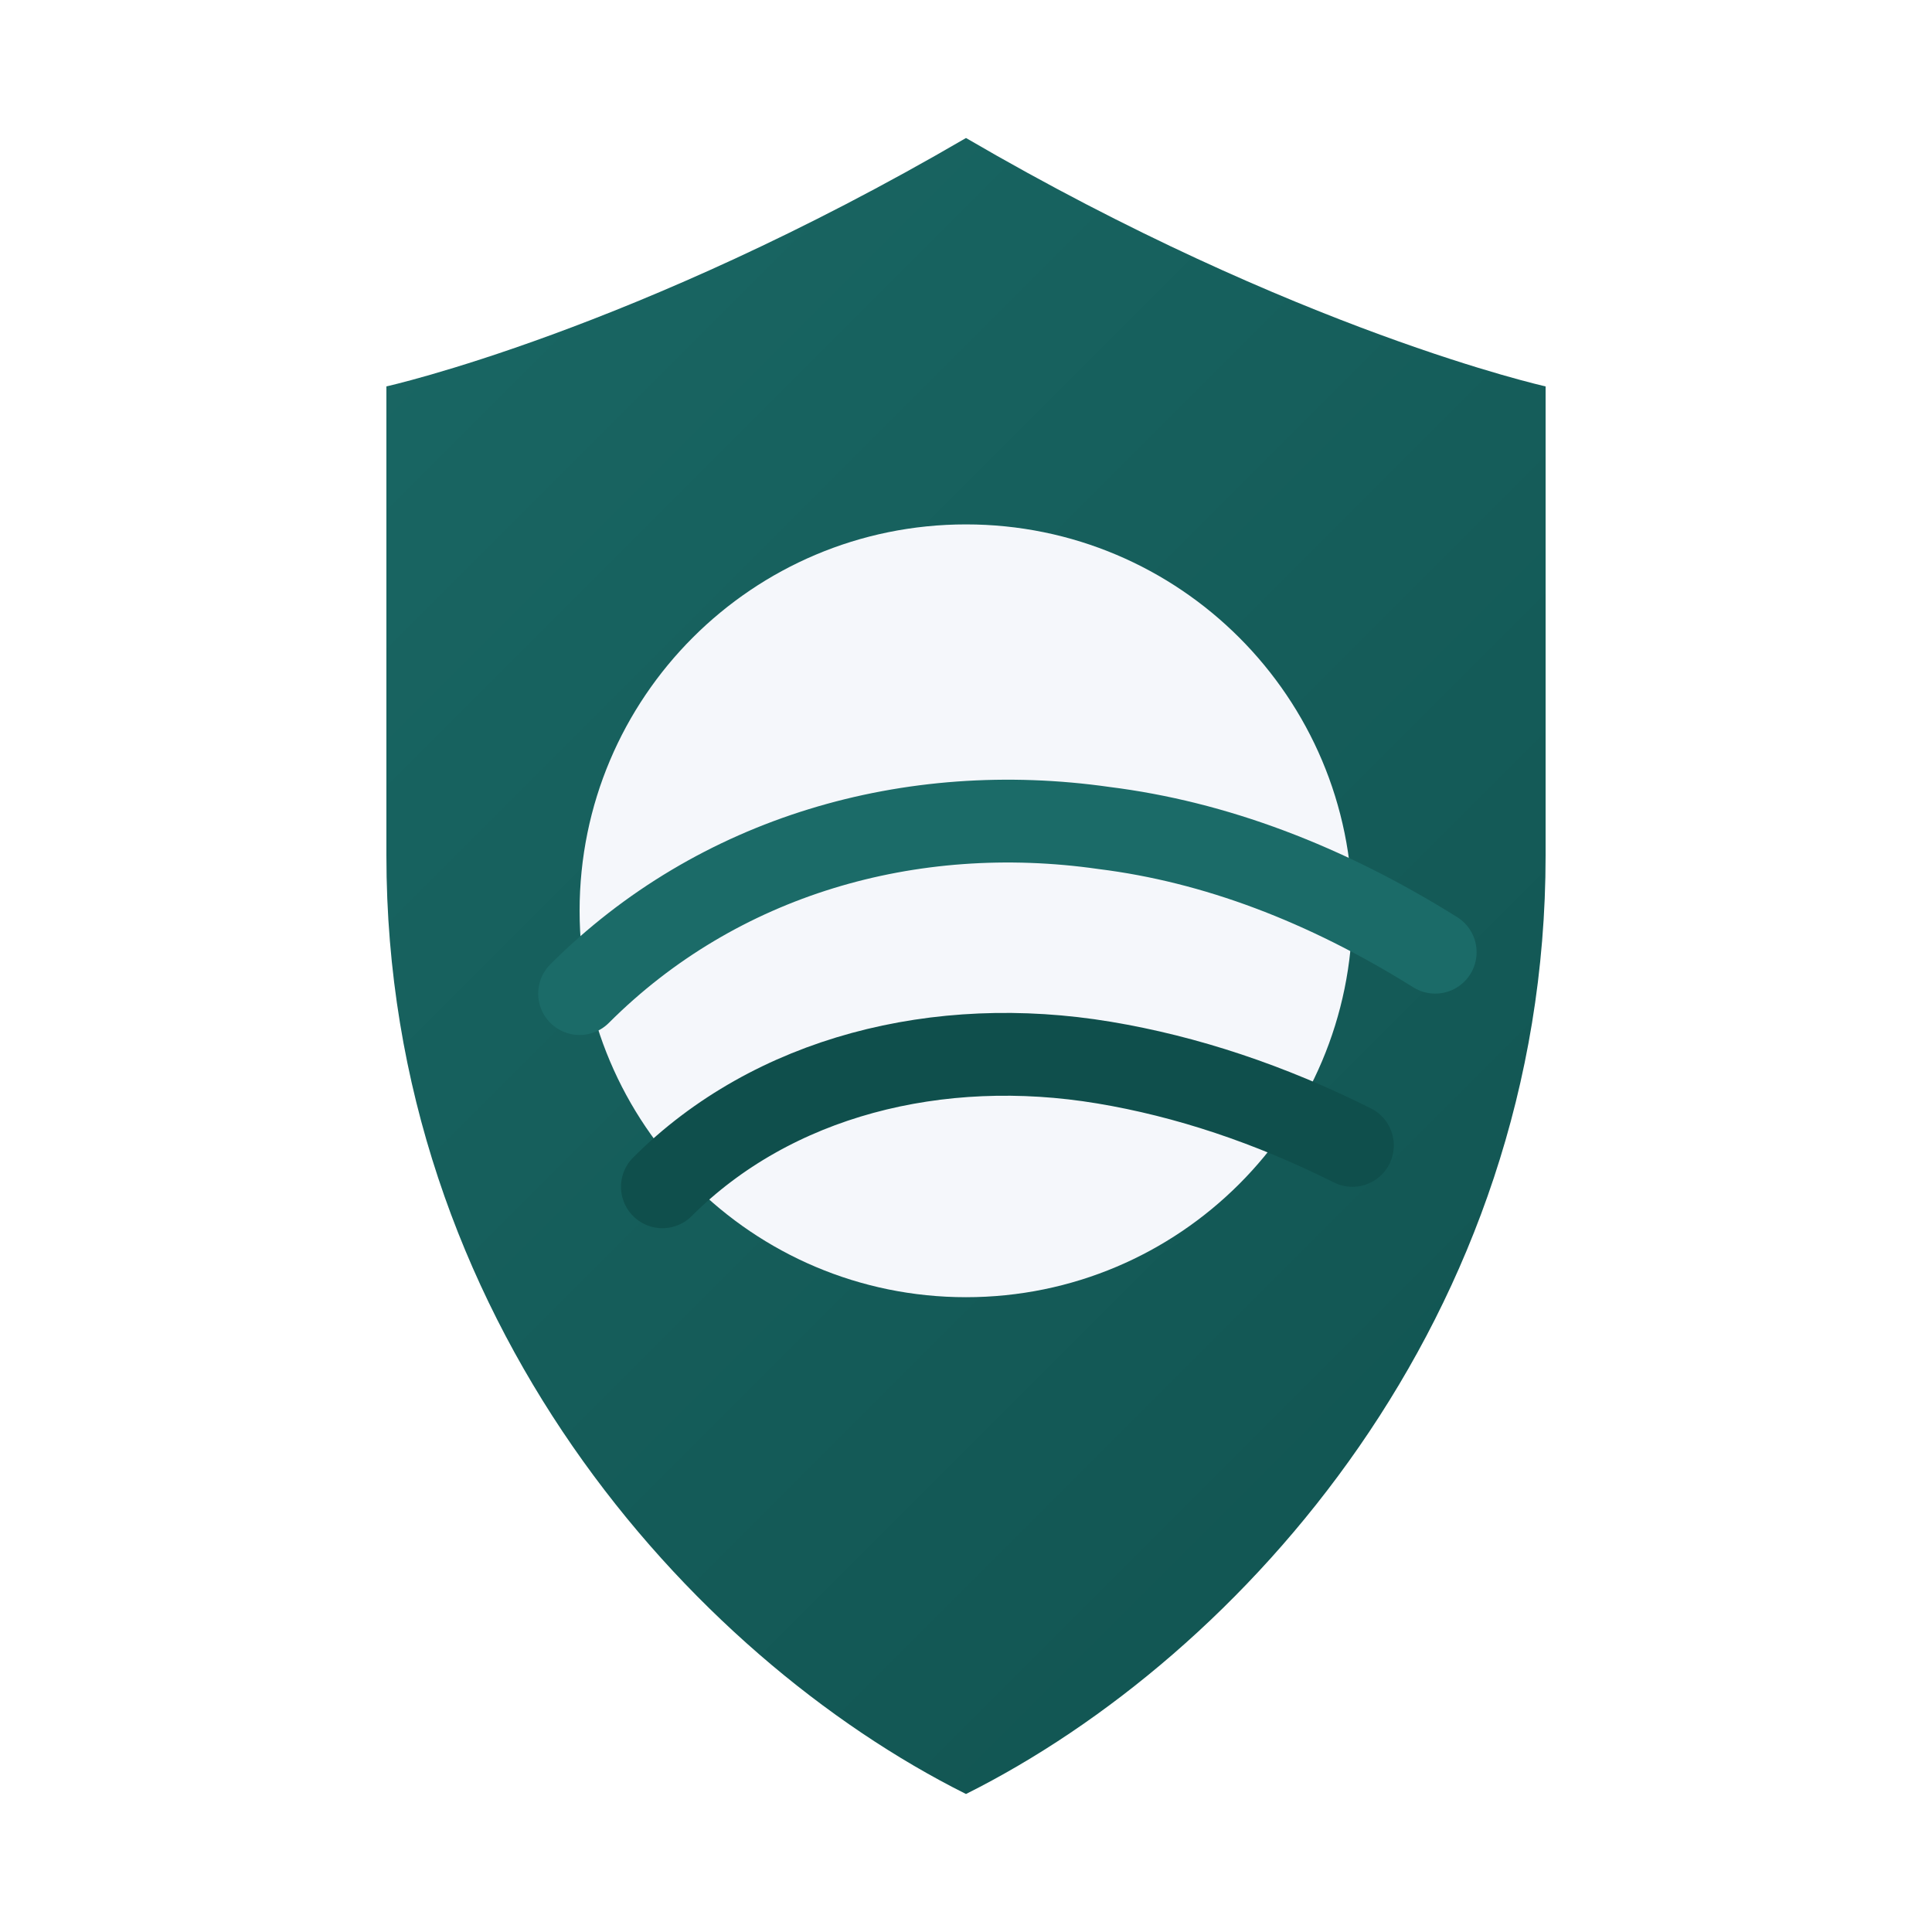
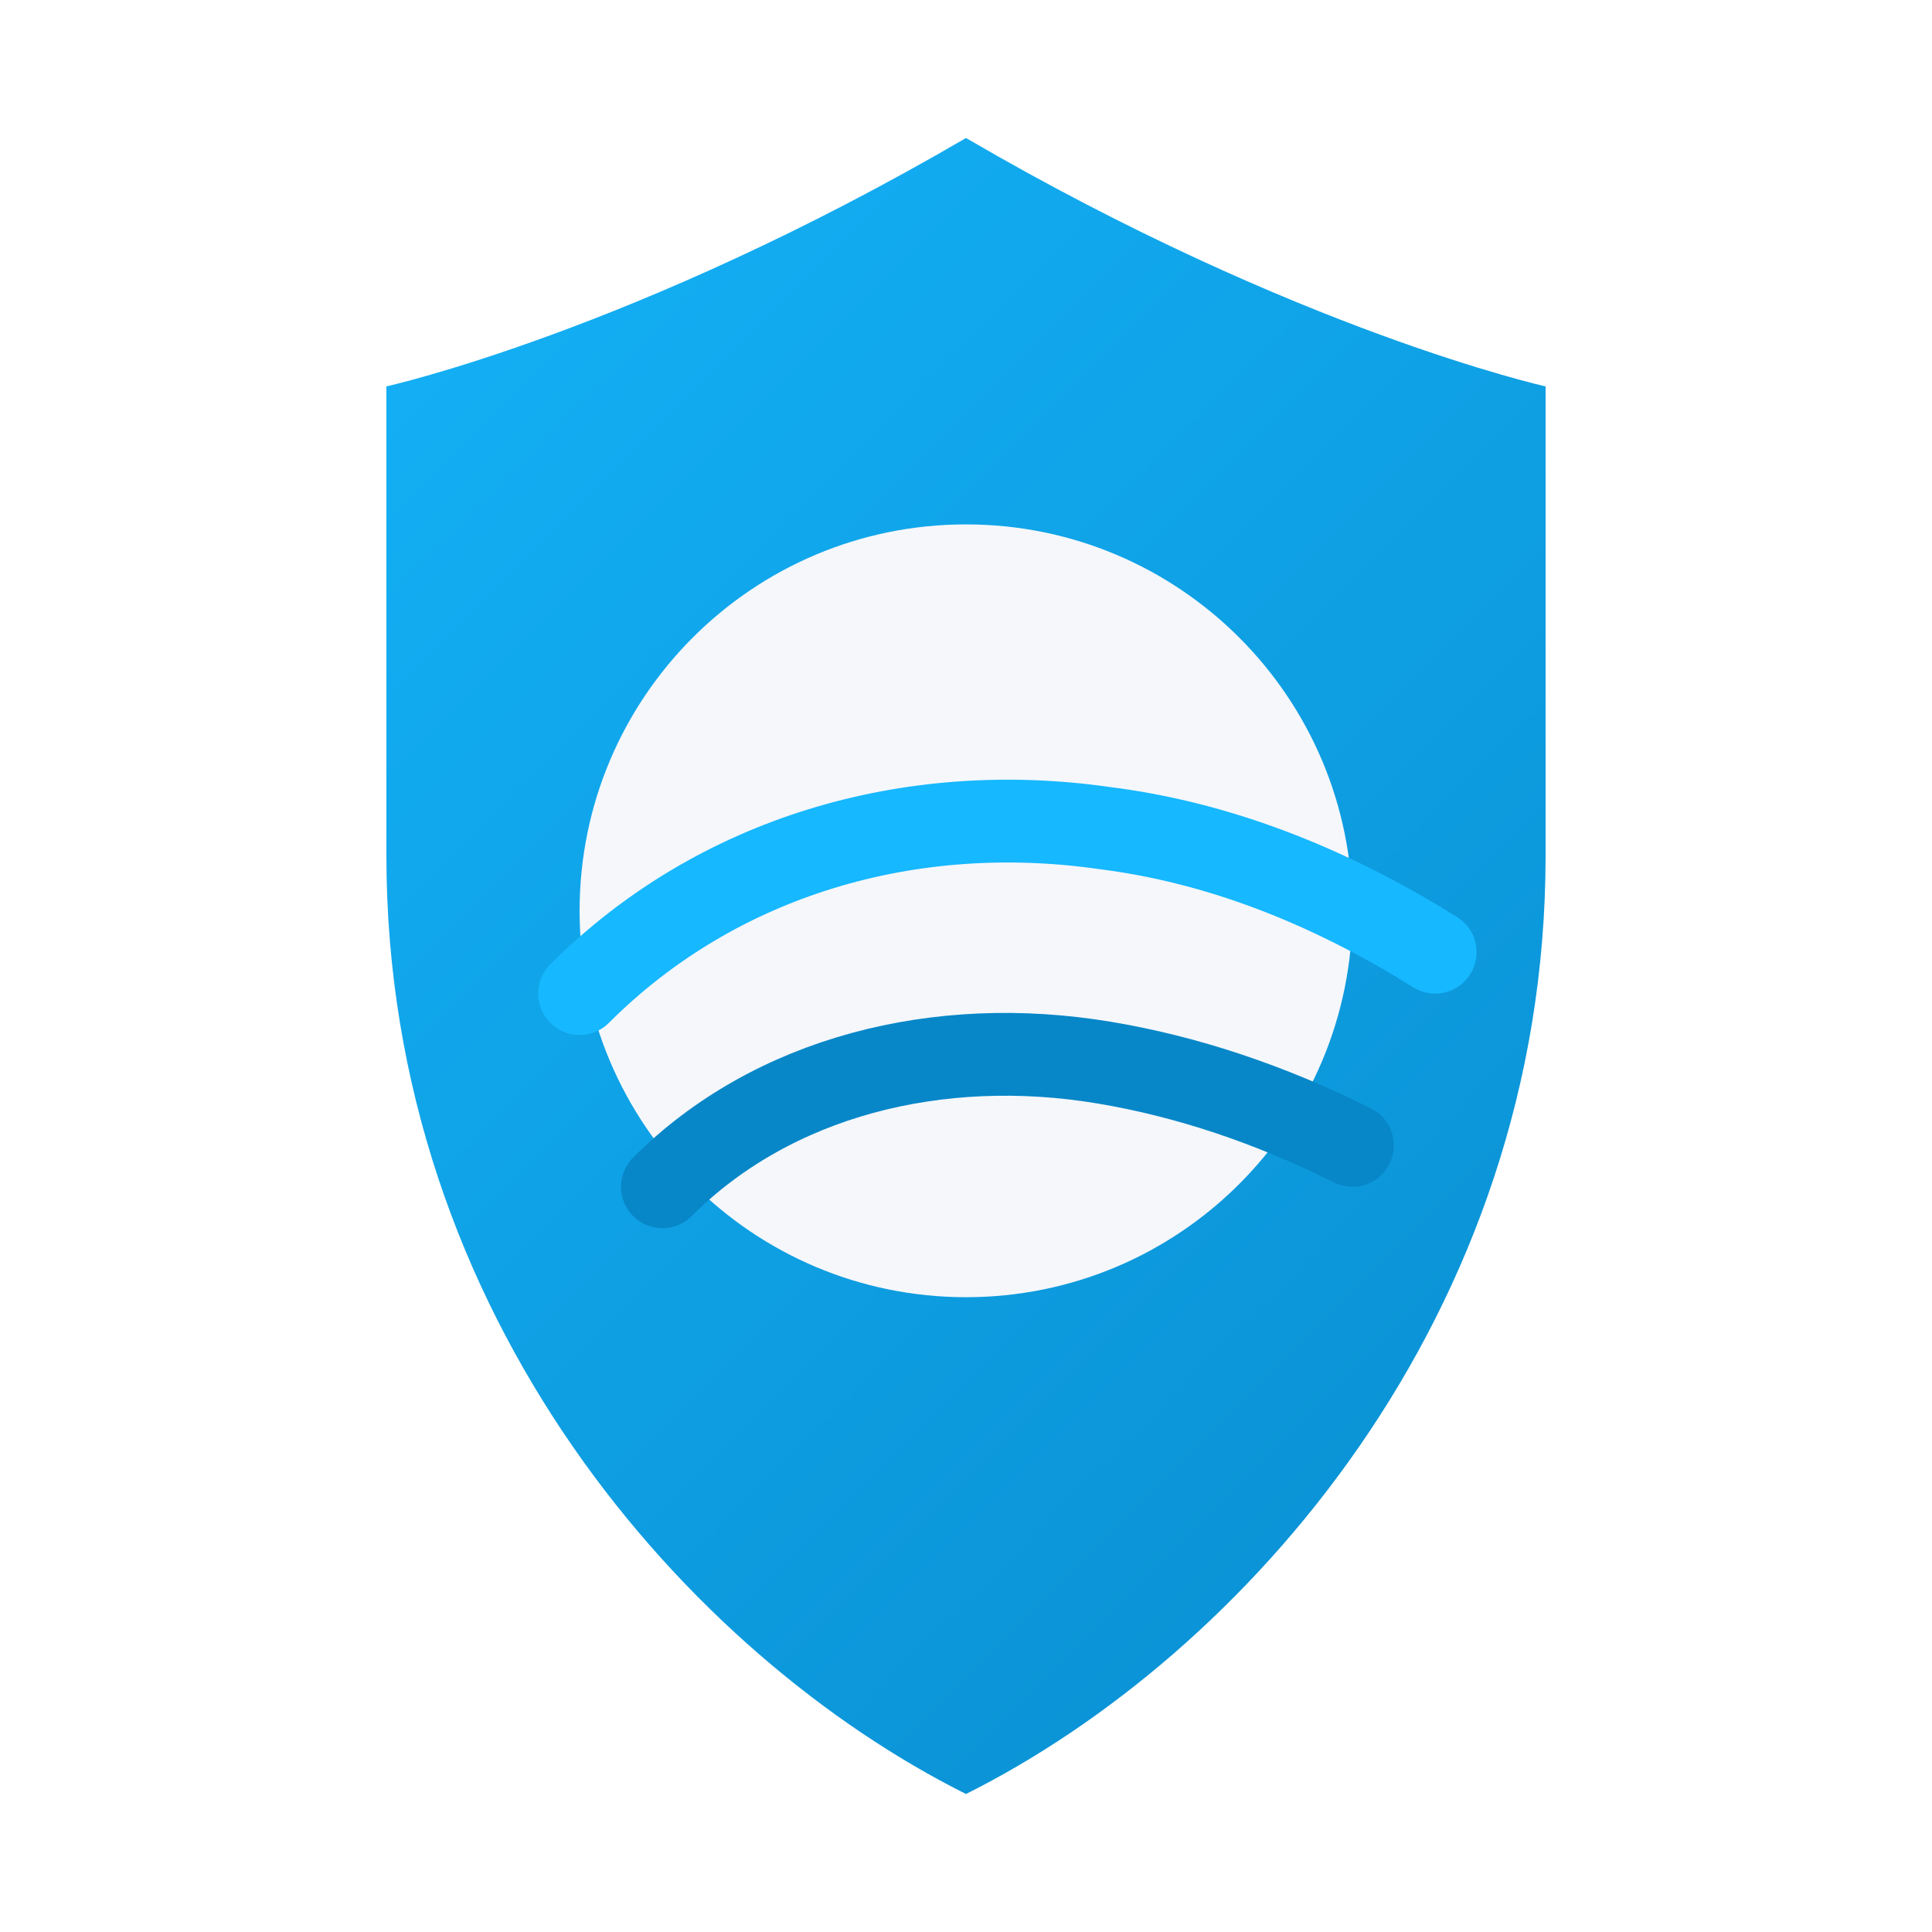
<svg xmlns="http://www.w3.org/2000/svg" width="512" height="512" viewBox="0 0 140 140" fill="none" role="img" aria-labelledby="sw-title sw-desc">
  <defs>
    <linearGradient id="sw-shield" x1="0" y1="0" x2="140" y2="140" gradientUnits="userSpaceOnUse">
-       <stop offset="0" stop-color="#1B6B68" />
-       <stop offset="1" stop-color="#0F4F4C" />
+       <stop offset="0" stop-color="#16B8FF" />
+       <stop offset="1" stop-color="#0787C8" />
    </linearGradient>
  </defs>
  <path d="M70 10C46 24 28 28 28 28v34c0 33.5 22 58 42 68 20-10 42-34.5 42-68V28s-18-4-42-18z" fill="url(#sw-shield)" />
  <circle cx="70" cy="66" r="28" fill="#F5F7FB" />
-   <path d="M42 72c10-10 24-14 38-12 8 1 16 4 24 9" stroke="#1B6B68" stroke-width="6" stroke-linecap="round" />
-   <path d="M48 86c8-8 20-11 32-9 6 1 12 3 18 6" stroke="#0F4F4C" stroke-width="6" stroke-linecap="round" />
+   <path d="M42 72c10-10 24-14 38-12 8 1 16 4 24 9" stroke="#16B8FF" stroke-width="6" stroke-linecap="round" />
+   <path d="M48 86c8-8 20-11 32-9 6 1 12 3 18 6" stroke="#0787C8" stroke-width="6" stroke-linecap="round" />
</svg>
